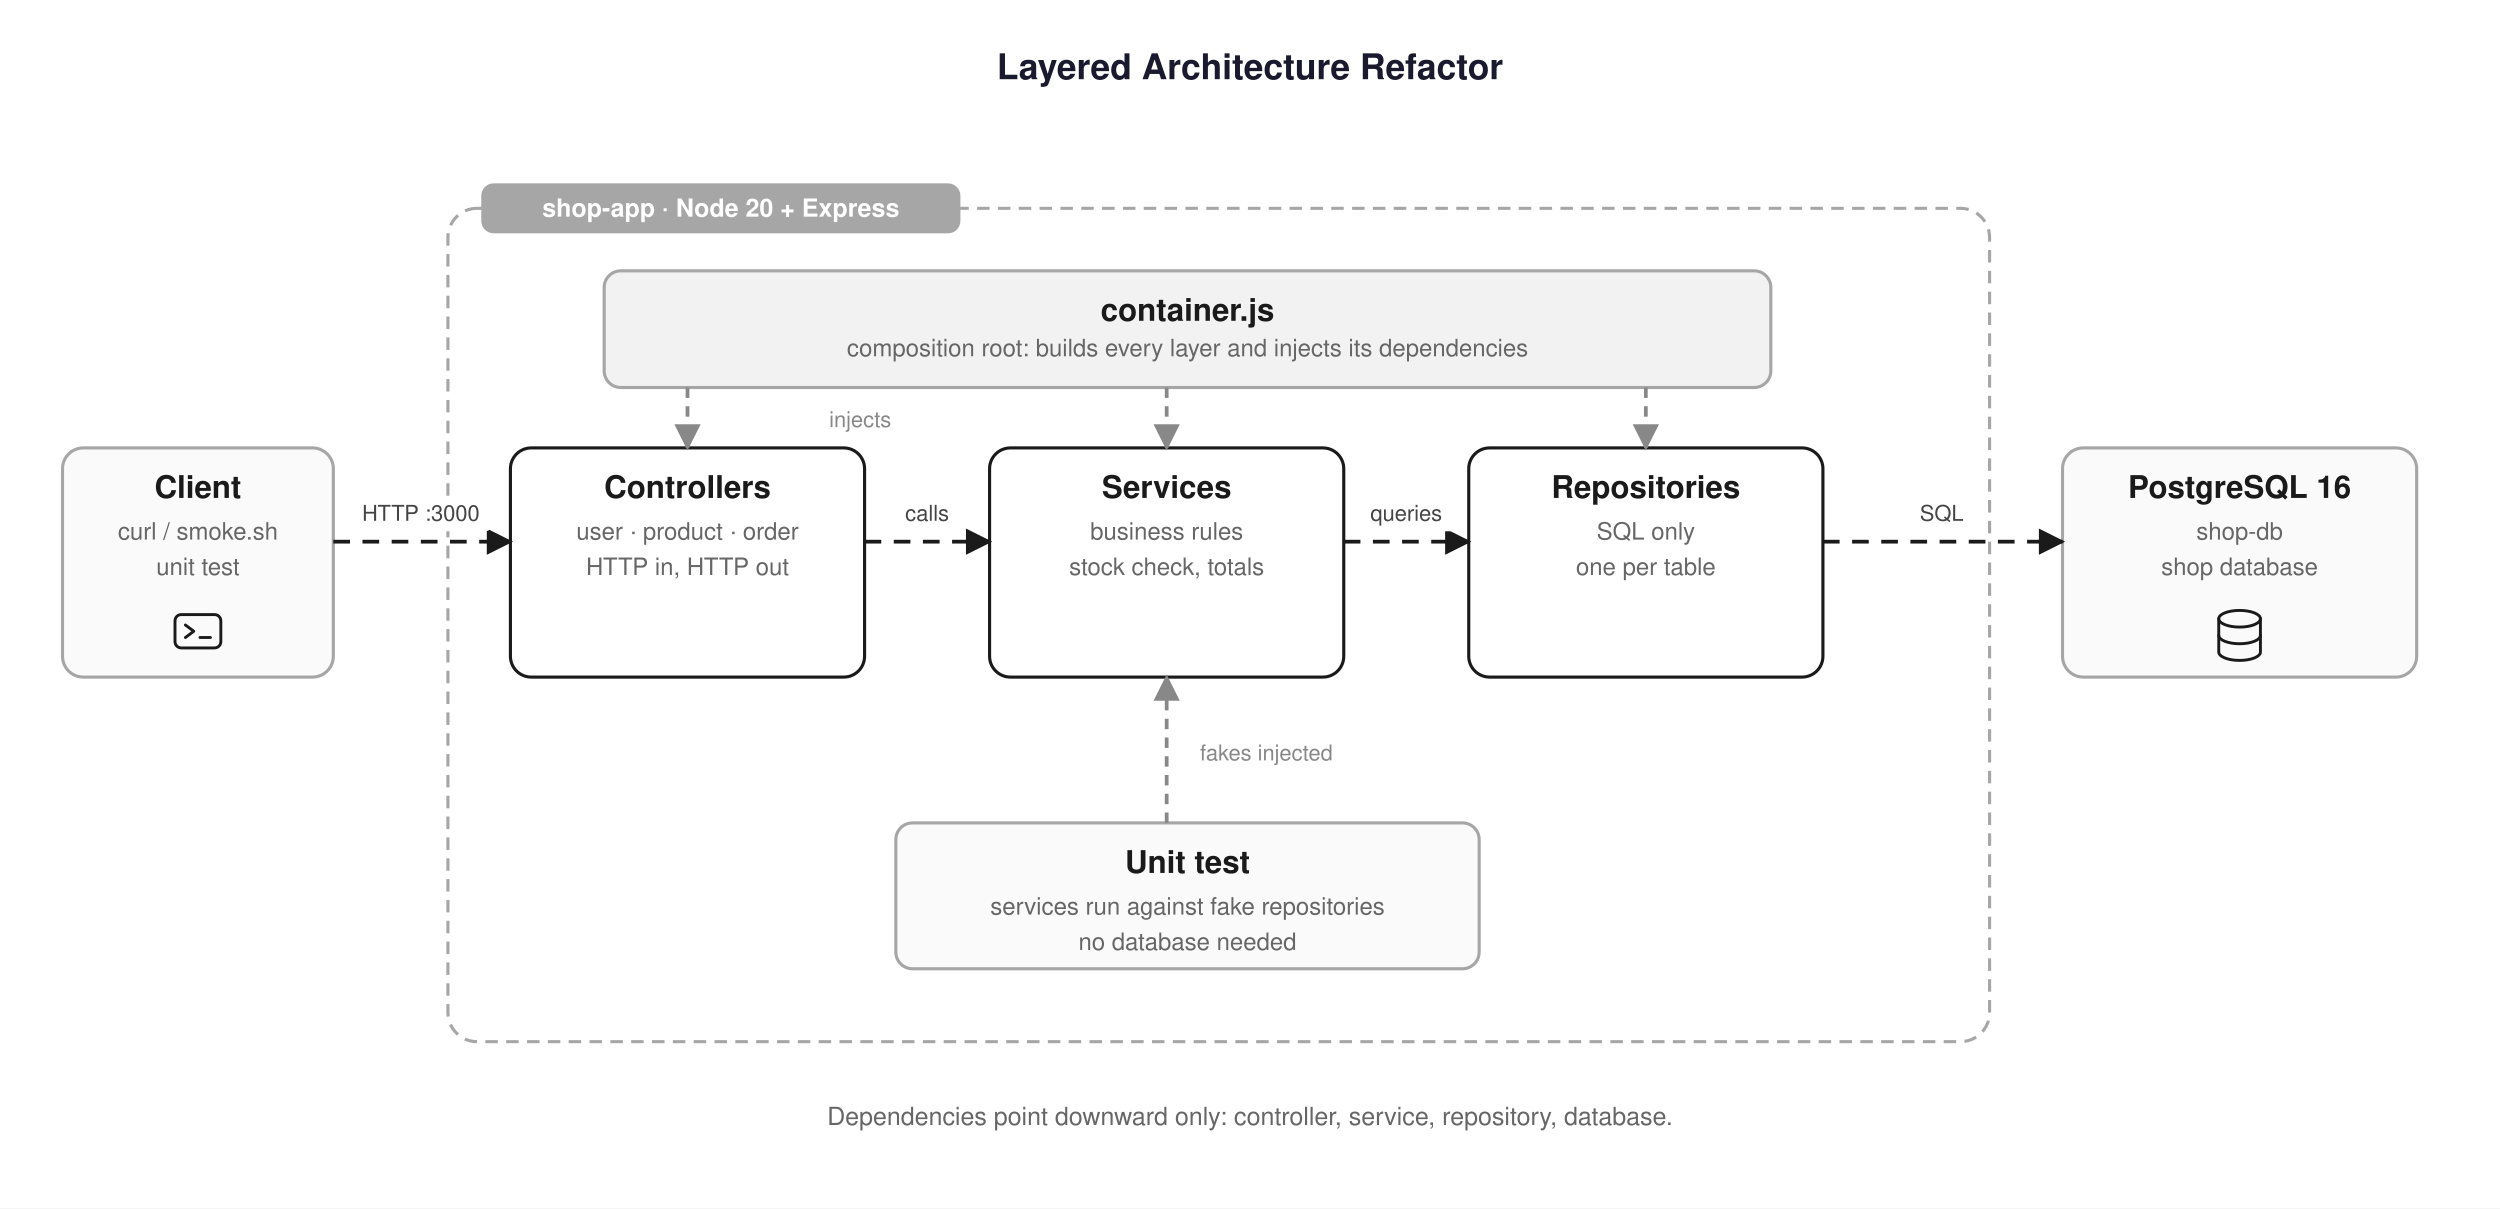
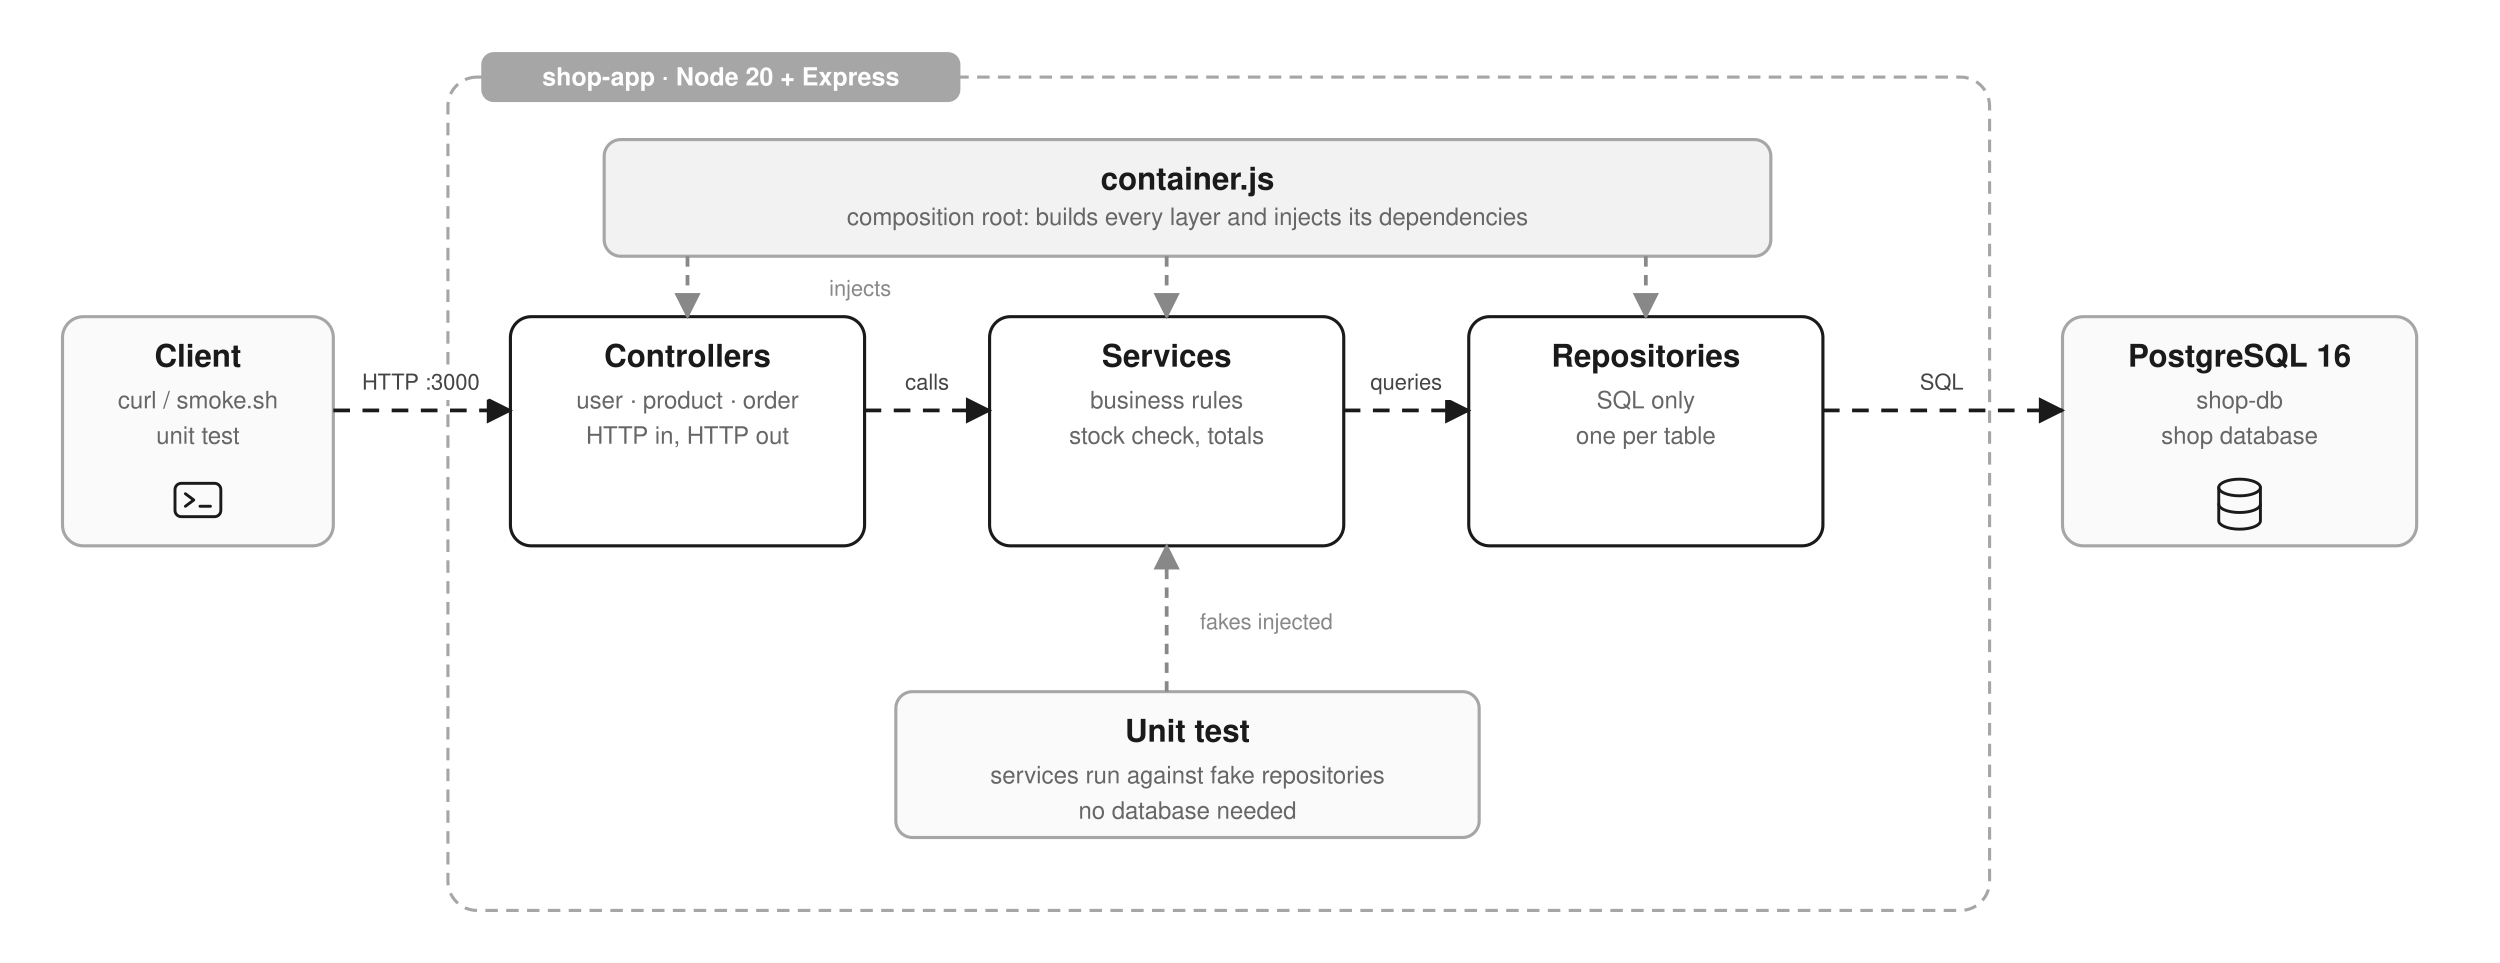
- <svg xmlns="http://www.w3.org/2000/svg" viewBox="0 0 1200 580" font-family="Helvetica, Arial, sans-serif">
-   <rect x="0" y="0" width="1200" height="580" fill="#ffffff" />
+ <svg xmlns="http://www.w3.org/2000/svg" viewBox="0 63 1200 462" font-family="Helvetica, Arial, sans-serif">
+   <rect x="0" y="63" width="1200" height="462" fill="#ffffff" />
  <defs>
    <marker id="arrow" viewBox="0 0 10 10" refX="9" refY="5" markerWidth="7" markerHeight="7" orient="auto-start-reverse">
      <path d="M0,0 L10,5 L0,10 z" fill="#1a1a1a" />
    </marker>
    <marker id="arrow-orange" viewBox="0 0 10 10" refX="9" refY="5" markerWidth="7" markerHeight="7" orient="auto-start-reverse">
      <path d="M0,0 L10,5 L0,10 z" fill="#e36209" />
    </marker>
    <marker id="arrow-teal" viewBox="0 0 10 10" refX="9" refY="5" markerWidth="7" markerHeight="7" orient="auto-start-reverse">
      <path d="M0,0 L10,5 L0,10 z" fill="#0e7490" />
    </marker>
    <marker id="arrow-red" viewBox="0 0 10 10" refX="9" refY="5" markerWidth="7" markerHeight="7" orient="auto-start-reverse">
      <path d="M0,0 L10,5 L0,10 z" fill="#b91c1c" />
    </marker>
    <marker id="arrow-grey" viewBox="0 0 10 10" refX="9" refY="5" markerWidth="7" markerHeight="7" orient="auto-start-reverse">
      <path d="M0,0 L10,5 L0,10 z" fill="#888888" />
    </marker>
  </defs>
-   <text x="600" y="38" font-size="17" font-weight="700" fill="#1a1a2e" text-anchor="middle">Layered Architecture Refactor</text>
  <rect x="30" y="215" width="130" height="110" rx="10" ry="10" fill="#fafafa" stroke="#a6a6a6" stroke-width="1.5" />
  <text x="95.0" y="239" font-size="15" font-weight="700" fill="#1a1a1a" text-anchor="middle">Client</text>
  <text x="95.0" y="259" font-size="11.5" font-weight="400" fill="#666666" text-anchor="middle">curl / smoke.sh</text>
  <text x="95.0" y="276" font-size="11.5" font-weight="400" fill="#666666" text-anchor="middle">unit test</text>
  <g transform="translate(95,303)" stroke="#1a1a1a" stroke-width="1.4" fill="none" stroke-linecap="round" stroke-linejoin="round">
    <rect x="-11" y="-8" width="22" height="16" rx="3" />
    <path d="M-6,-3 L-2,0 L-6,3" />
    <line x1="1" y1="3" x2="6" y2="3" />
  </g>
  <rect x="215" y="100" width="740" height="400" rx="14" ry="14" fill="none" stroke="#a6a6a6" stroke-width="1.5" stroke-dasharray="6,4" />
  <rect x="231" y="88" width="230" height="24" rx="6" ry="6" fill="#a6a6a6" stroke="none" />
  <text x="346.0" y="104" font-size="12" font-weight="700" fill="#ffffff" text-anchor="middle">shop-app · Node 20 + Express</text>
  <rect x="290" y="130" width="560" height="56" rx="8" ry="8" fill="#f2f2f2" stroke="#a6a6a6" stroke-width="1.5" />
  <text x="570.0" y="154" font-size="15" font-weight="700" fill="#1a1a1a" text-anchor="middle">container.js</text>
  <text x="570" y="171" font-size="11.5" font-weight="400" fill="#666666" text-anchor="middle">composition root: builds every layer and injects its dependencies</text>
  <rect x="245" y="215" width="170" height="110" rx="10" ry="10" fill="#ffffff" stroke="#1a1a1a" stroke-width="1.5" />
  <text x="330.0" y="239" font-size="15" font-weight="700" fill="#1a1a1a" text-anchor="middle">Controllers</text>
  <text x="330.0" y="259" font-size="11.5" font-weight="400" fill="#666666" text-anchor="middle">user · product · order</text>
  <text x="330.0" y="276" font-size="11.5" font-weight="400" fill="#666666" text-anchor="middle">HTTP in, HTTP out</text>
  <rect x="475" y="215" width="170" height="110" rx="10" ry="10" fill="#ffffff" stroke="#1a1a1a" stroke-width="1.5" />
  <text x="560.0" y="239" font-size="15" font-weight="700" fill="#1a1a1a" text-anchor="middle">Services</text>
  <text x="560.0" y="259" font-size="11.5" font-weight="400" fill="#666666" text-anchor="middle">business rules</text>
  <text x="560.0" y="276" font-size="11.5" font-weight="400" fill="#666666" text-anchor="middle">stock check, totals</text>
  <rect x="705" y="215" width="170" height="110" rx="10" ry="10" fill="#ffffff" stroke="#1a1a1a" stroke-width="1.5" />
  <text x="790.0" y="239" font-size="15" font-weight="700" fill="#1a1a1a" text-anchor="middle">Repositories</text>
  <text x="790.0" y="259" font-size="11.5" font-weight="400" fill="#666666" text-anchor="middle">SQL only</text>
  <text x="790.0" y="276" font-size="11.5" font-weight="400" fill="#666666" text-anchor="middle">one per table</text>
  <rect x="990" y="215" width="170" height="110" rx="10" ry="10" fill="#fafafa" stroke="#a6a6a6" stroke-width="1.5" />
  <text x="1075.0" y="239" font-size="15" font-weight="700" fill="#1a1a1a" text-anchor="middle">PostgreSQL 16</text>
  <text x="1075.0" y="259" font-size="11.5" font-weight="400" fill="#666666" text-anchor="middle">shop-db</text>
  <text x="1075.0" y="276" font-size="11.5" font-weight="400" fill="#666666" text-anchor="middle">shop database</text>
  <g transform="translate(1075,305)" stroke="#1a1a1a" stroke-width="1.4" fill="none" stroke-linecap="round" stroke-linejoin="round">
    <ellipse cx="0" cy="-8" rx="10" ry="4" />
    <path d="M-10,-8 V8 A10,4 0 0 0 10,8 V-8" />
    <path d="M-10,0 A10,4 0 0 0 10,0" />
  </g>
  <rect x="430" y="395" width="280" height="70" rx="8" ry="8" fill="#fafafa" stroke="#a6a6a6" stroke-width="1.5" />
  <text x="570.0" y="419" font-size="15" font-weight="700" fill="#1a1a1a" text-anchor="middle">Unit test</text>
  <text x="570.0" y="439" font-size="11.5" font-weight="400" fill="#666666" text-anchor="middle">services run against fake repositories</text>
  <text x="570.0" y="456" font-size="11.5" font-weight="400" fill="#666666" text-anchor="middle">no database needed</text>
  <path d="M 330,186 V 215" fill="none" stroke="#888888" stroke-width="1.8" stroke-dasharray="5,4" marker-end="url(#arrow-grey)">
    <animate attributeName="stroke-dashoffset" values="14;0" dur="0.6s" repeatCount="indefinite" />
  </path>
  <path d="M 560,186 V 215" fill="none" stroke="#888888" stroke-width="1.8" stroke-dasharray="5,4" marker-end="url(#arrow-grey)">
    <animate attributeName="stroke-dashoffset" values="14;0" dur="0.6s" repeatCount="indefinite" />
  </path>
  <path d="M 790,186 V 215" fill="none" stroke="#888888" stroke-width="1.8" stroke-dasharray="5,4" marker-end="url(#arrow-grey)">
    <animate attributeName="stroke-dashoffset" values="14;0" dur="0.6s" repeatCount="indefinite" />
  </path>
  <text x="398" y="205" font-size="10.5" font-weight="400" fill="#888888" text-anchor="start">injects</text>
  <path d="M 160,260 H 245" fill="none" stroke="#1a1a1a" stroke-width="1.8" stroke-dasharray="8,6" marker-end="url(#arrow)">
    <animate attributeName="stroke-dashoffset" values="14;0" dur="0.8s" repeatCount="indefinite" />
  </path>
  <rect x="169" y="239.5" width="67" height="15.5" rx="3" ry="3" fill="#ffffff" stroke="none" />
  <text x="202" y="250" font-size="10.5" font-weight="400" fill="#444444" text-anchor="middle">HTTP :3000</text>
  <path d="M 415,260 H 475" fill="none" stroke="#1a1a1a" stroke-width="1.8" stroke-dasharray="8,6" marker-end="url(#arrow)">
    <animate attributeName="stroke-dashoffset" values="14;0" dur="0.8s" repeatCount="indefinite" />
  </path>
  <rect x="426" y="239.5" width="37" height="15.5" rx="3" ry="3" fill="#ffffff" stroke="none" />
  <text x="445" y="250" font-size="10.5" font-weight="400" fill="#444444" text-anchor="middle">calls</text>
  <path d="M 645,260 H 705" fill="none" stroke="#1a1a1a" stroke-width="1.8" stroke-dasharray="8,6" marker-end="url(#arrow)">
    <animate attributeName="stroke-dashoffset" values="14;0" dur="0.8s" repeatCount="indefinite" />
  </path>
  <rect x="650" y="239.5" width="49" height="15.5" rx="3" ry="3" fill="#ffffff" stroke="none" />
  <text x="675" y="250" font-size="10.5" font-weight="400" fill="#444444" text-anchor="middle">queries</text>
  <path d="M 875,260 H 990" fill="none" stroke="#1a1a1a" stroke-width="1.8" stroke-dasharray="8,6" marker-end="url(#arrow)">
    <animate attributeName="stroke-dashoffset" values="14;0" dur="0.8s" repeatCount="indefinite" />
  </path>
  <rect x="919" y="239.5" width="26" height="15.5" rx="3" ry="3" fill="#ffffff" stroke="none" />
  <text x="932" y="250" font-size="10.5" font-weight="400" fill="#444444" text-anchor="middle">SQL</text>
  <path d="M 560,395 V 325" fill="none" stroke="#888888" stroke-width="1.8" stroke-dasharray="5,4" marker-end="url(#arrow-grey)">
    <animate attributeName="stroke-dashoffset" values="14;0" dur="0.6s" repeatCount="indefinite" />
  </path>
  <text x="576" y="365" font-size="10.5" font-weight="400" fill="#888888" text-anchor="start">fakes injected</text>
-   <text x="600" y="540" font-size="12" font-weight="400" fill="#666666" text-anchor="middle">Dependencies point downward only: controller, service, repository, database.</text>
</svg>
